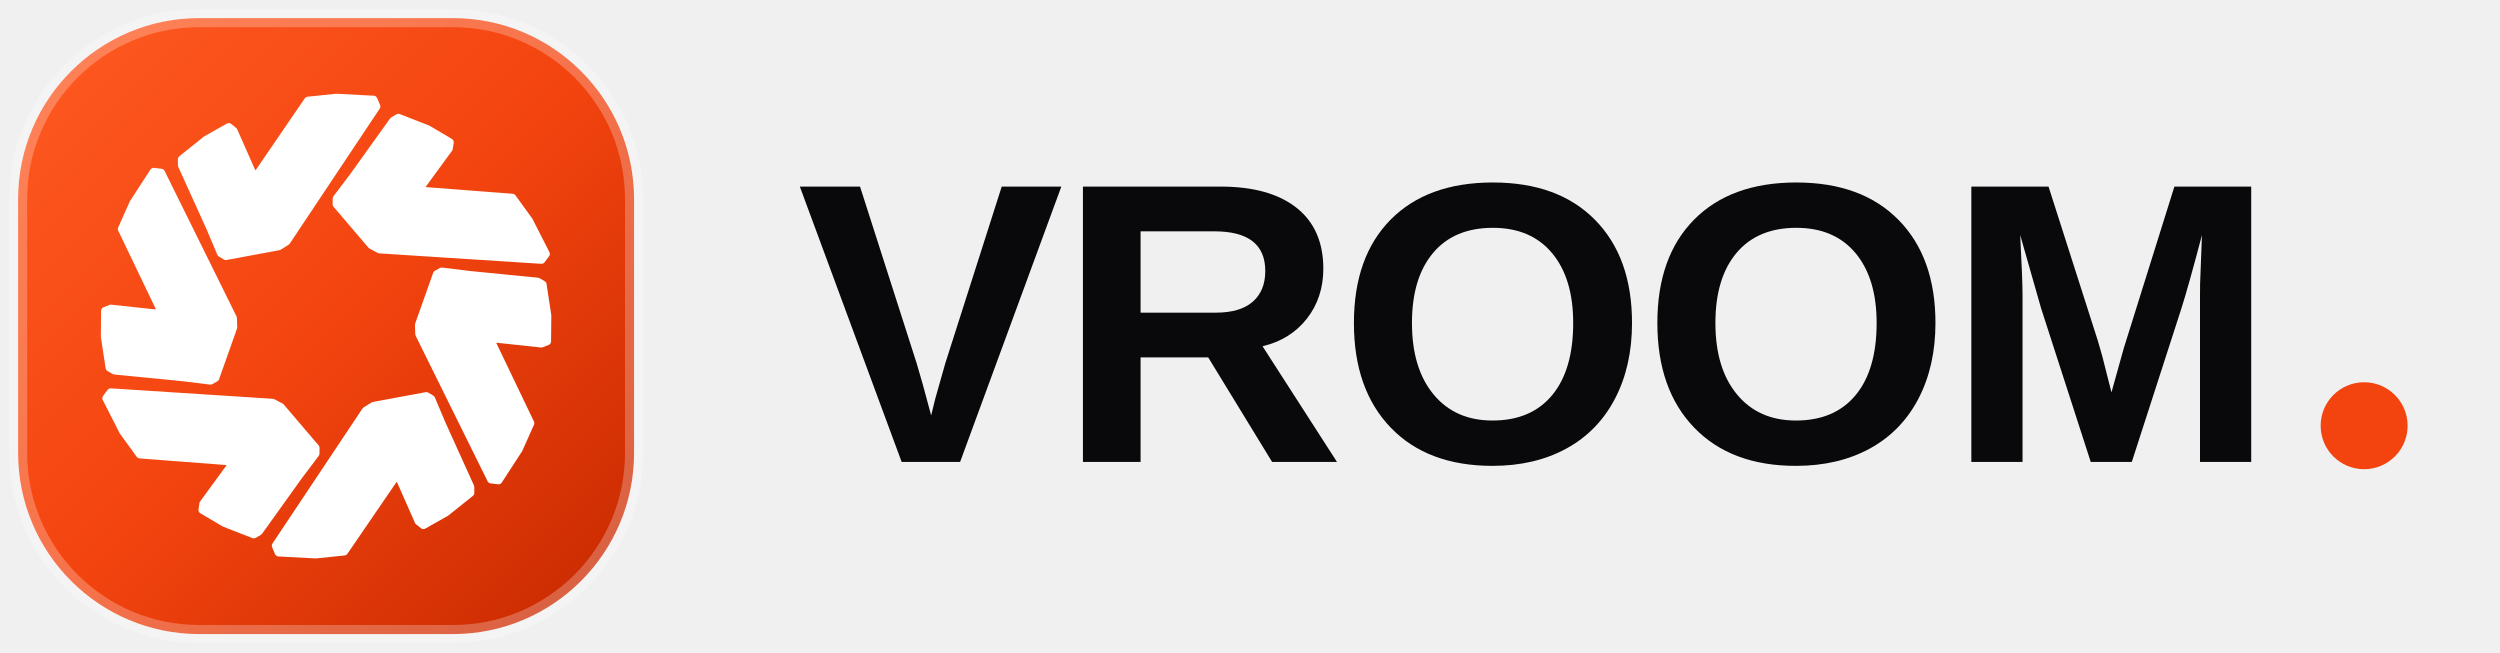
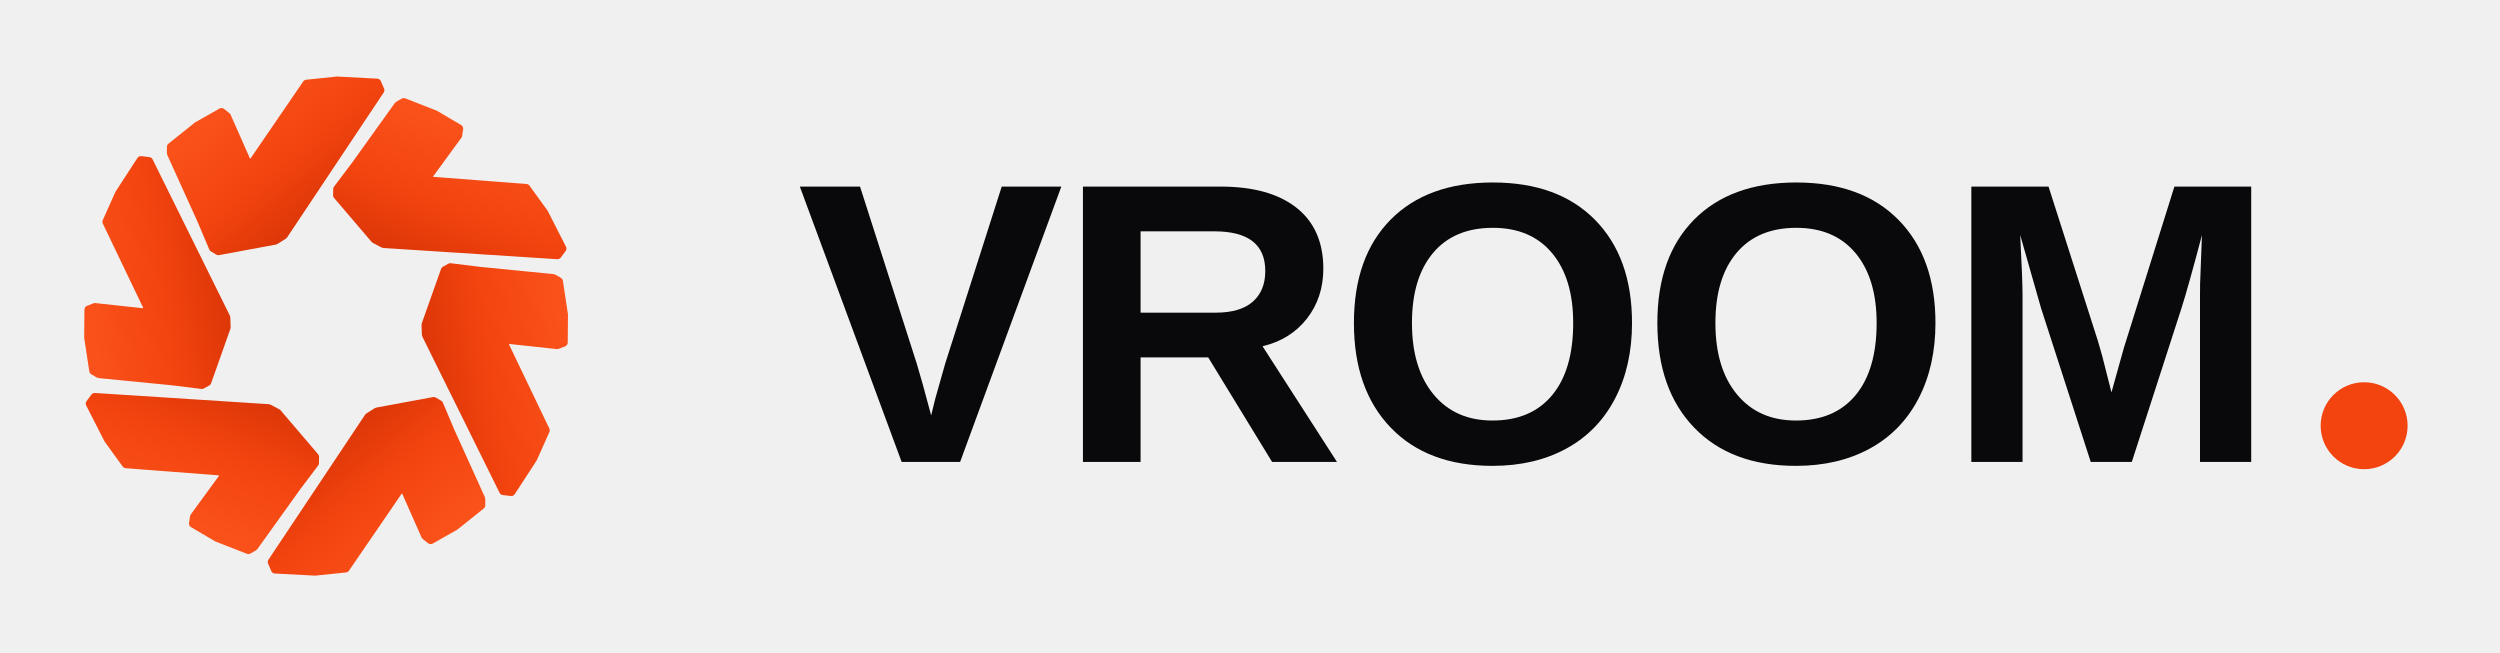
<svg xmlns="http://www.w3.org/2000/svg" viewBox="0 0 138 36" width="138" height="36" fill="none">
  <defs>
    <linearGradient id="vr-badge-grad" x1="0%" y1="0%" x2="100%" y2="100%">
      <stop offset="0%" stop-color="#ff5a22" />
      <stop offset="50%" stop-color="#f3440f" />
      <stop offset="100%" stop-color="#c52800" />
    </linearGradient>
    <path id="vr-blade" d="M 10.50 -233.50 L 48.50 -231.50 L 51.50 -224.50 L -40.50 -86.50 L -48.50 -81.50 L -102.50 -71.50 L -107.50 -74.50 L -118.50 -100.50 L -147.50 -164.50 L -147.50 -170.50 L -122.50 -190.50 L -99.50 -203.50 L -94.50 -199.50 L -75.50 -156.50 L -70.50 -154.50 L -18.50 -230.50 Z" />
  </defs>
-   <rect x="1" y="1" width="34" height="34" rx="10" fill="url(#vr-badge-grad)" stroke="rgba(255,255,255,0.25)" stroke-width="1" />
-   <g transform="translate(18, 18) scale(0.054)" fill="#ffffff" stroke="#ffffff" stroke-width="8" stroke-linejoin="round">
+   <g transform="translate(18, 18) scale(0.058)" fill="url(#vr-badge-grad)" stroke="url(#vr-badge-grad)" stroke-width="8" stroke-linejoin="round">
    <use href="#vr-blade" />
    <use href="#vr-blade" transform="rotate(60)" />
    <use href="#vr-blade" transform="rotate(120)" />
    <use href="#vr-blade" transform="rotate(180)" />
    <use href="#vr-blade" transform="rotate(240)" />
    <use href="#vr-blade" transform="rotate(300)" />
  </g>
  <g fill="#09090b" style="font-family: 'Helvetica Neue', Helvetica, Arial, sans-serif;">
    <path d="M834 0H535L14 1409H322L612 504Q639 416 686 238L707 324L758 504L1047 1409H1352Z" transform="translate(44.00, 25.50) scale(0.010788, -0.010788)" />
    <path d="M1105 0 778 535H432V0H137V1409H841Q1093 1409 1230.0 1300.5Q1367 1192 1367 989Q1367 841 1283.0 733.5Q1199 626 1056 592L1437 0ZM1070 977Q1070 1180 810 1180H432V764H818Q942 764 1006.0 820.0Q1070 876 1070 977Z" transform="translate(58.30, 25.50) scale(0.010788, -0.010788)" />
    <path d="M1507 711Q1507 491 1420.0 324.0Q1333 157 1171.0 68.5Q1009 -20 793 -20Q461 -20 272.5 175.5Q84 371 84 711Q84 1050 272.0 1240.0Q460 1430 795 1430Q1130 1430 1318.5 1238.0Q1507 1046 1507 711ZM1206 711Q1206 939 1098.0 1068.5Q990 1198 795 1198Q597 1198 489.0 1069.5Q381 941 381 711Q381 479 491.5 345.5Q602 212 793 212Q991 212 1098.5 342.0Q1206 472 1206 711Z" transform="translate(73.83, 25.50) scale(0.010788, -0.010788)" />
    <path d="M1507 711Q1507 491 1420.0 324.0Q1333 157 1171.0 68.5Q1009 -20 793 -20Q461 -20 272.5 175.5Q84 371 84 711Q84 1050 272.0 1240.0Q460 1430 795 1430Q1130 1430 1318.5 1238.0Q1507 1046 1507 711ZM1206 711Q1206 939 1098.0 1068.5Q990 1198 795 1198Q597 1198 489.0 1069.5Q381 941 381 711Q381 479 491.5 345.5Q602 212 793 212Q991 212 1098.5 342.0Q1206 472 1206 711Z" transform="translate(90.58, 25.50) scale(0.010788, -0.010788)" />
    <path d="M1307 0V854Q1307 883 1307.5 912.0Q1308 941 1317 1161Q1246 892 1212 786L958 0H748L494 786L387 1161Q399 929 399 854V0H137V1409H532L784 621L806 545L854 356L917 582L1176 1409H1569V0Z" transform="translate(107.34, 25.50) scale(0.010788, -0.010788)" />
  </g>
  <circle cx="130.5" cy="23.5" r="2.4" fill="#f3440f" />
</svg>
